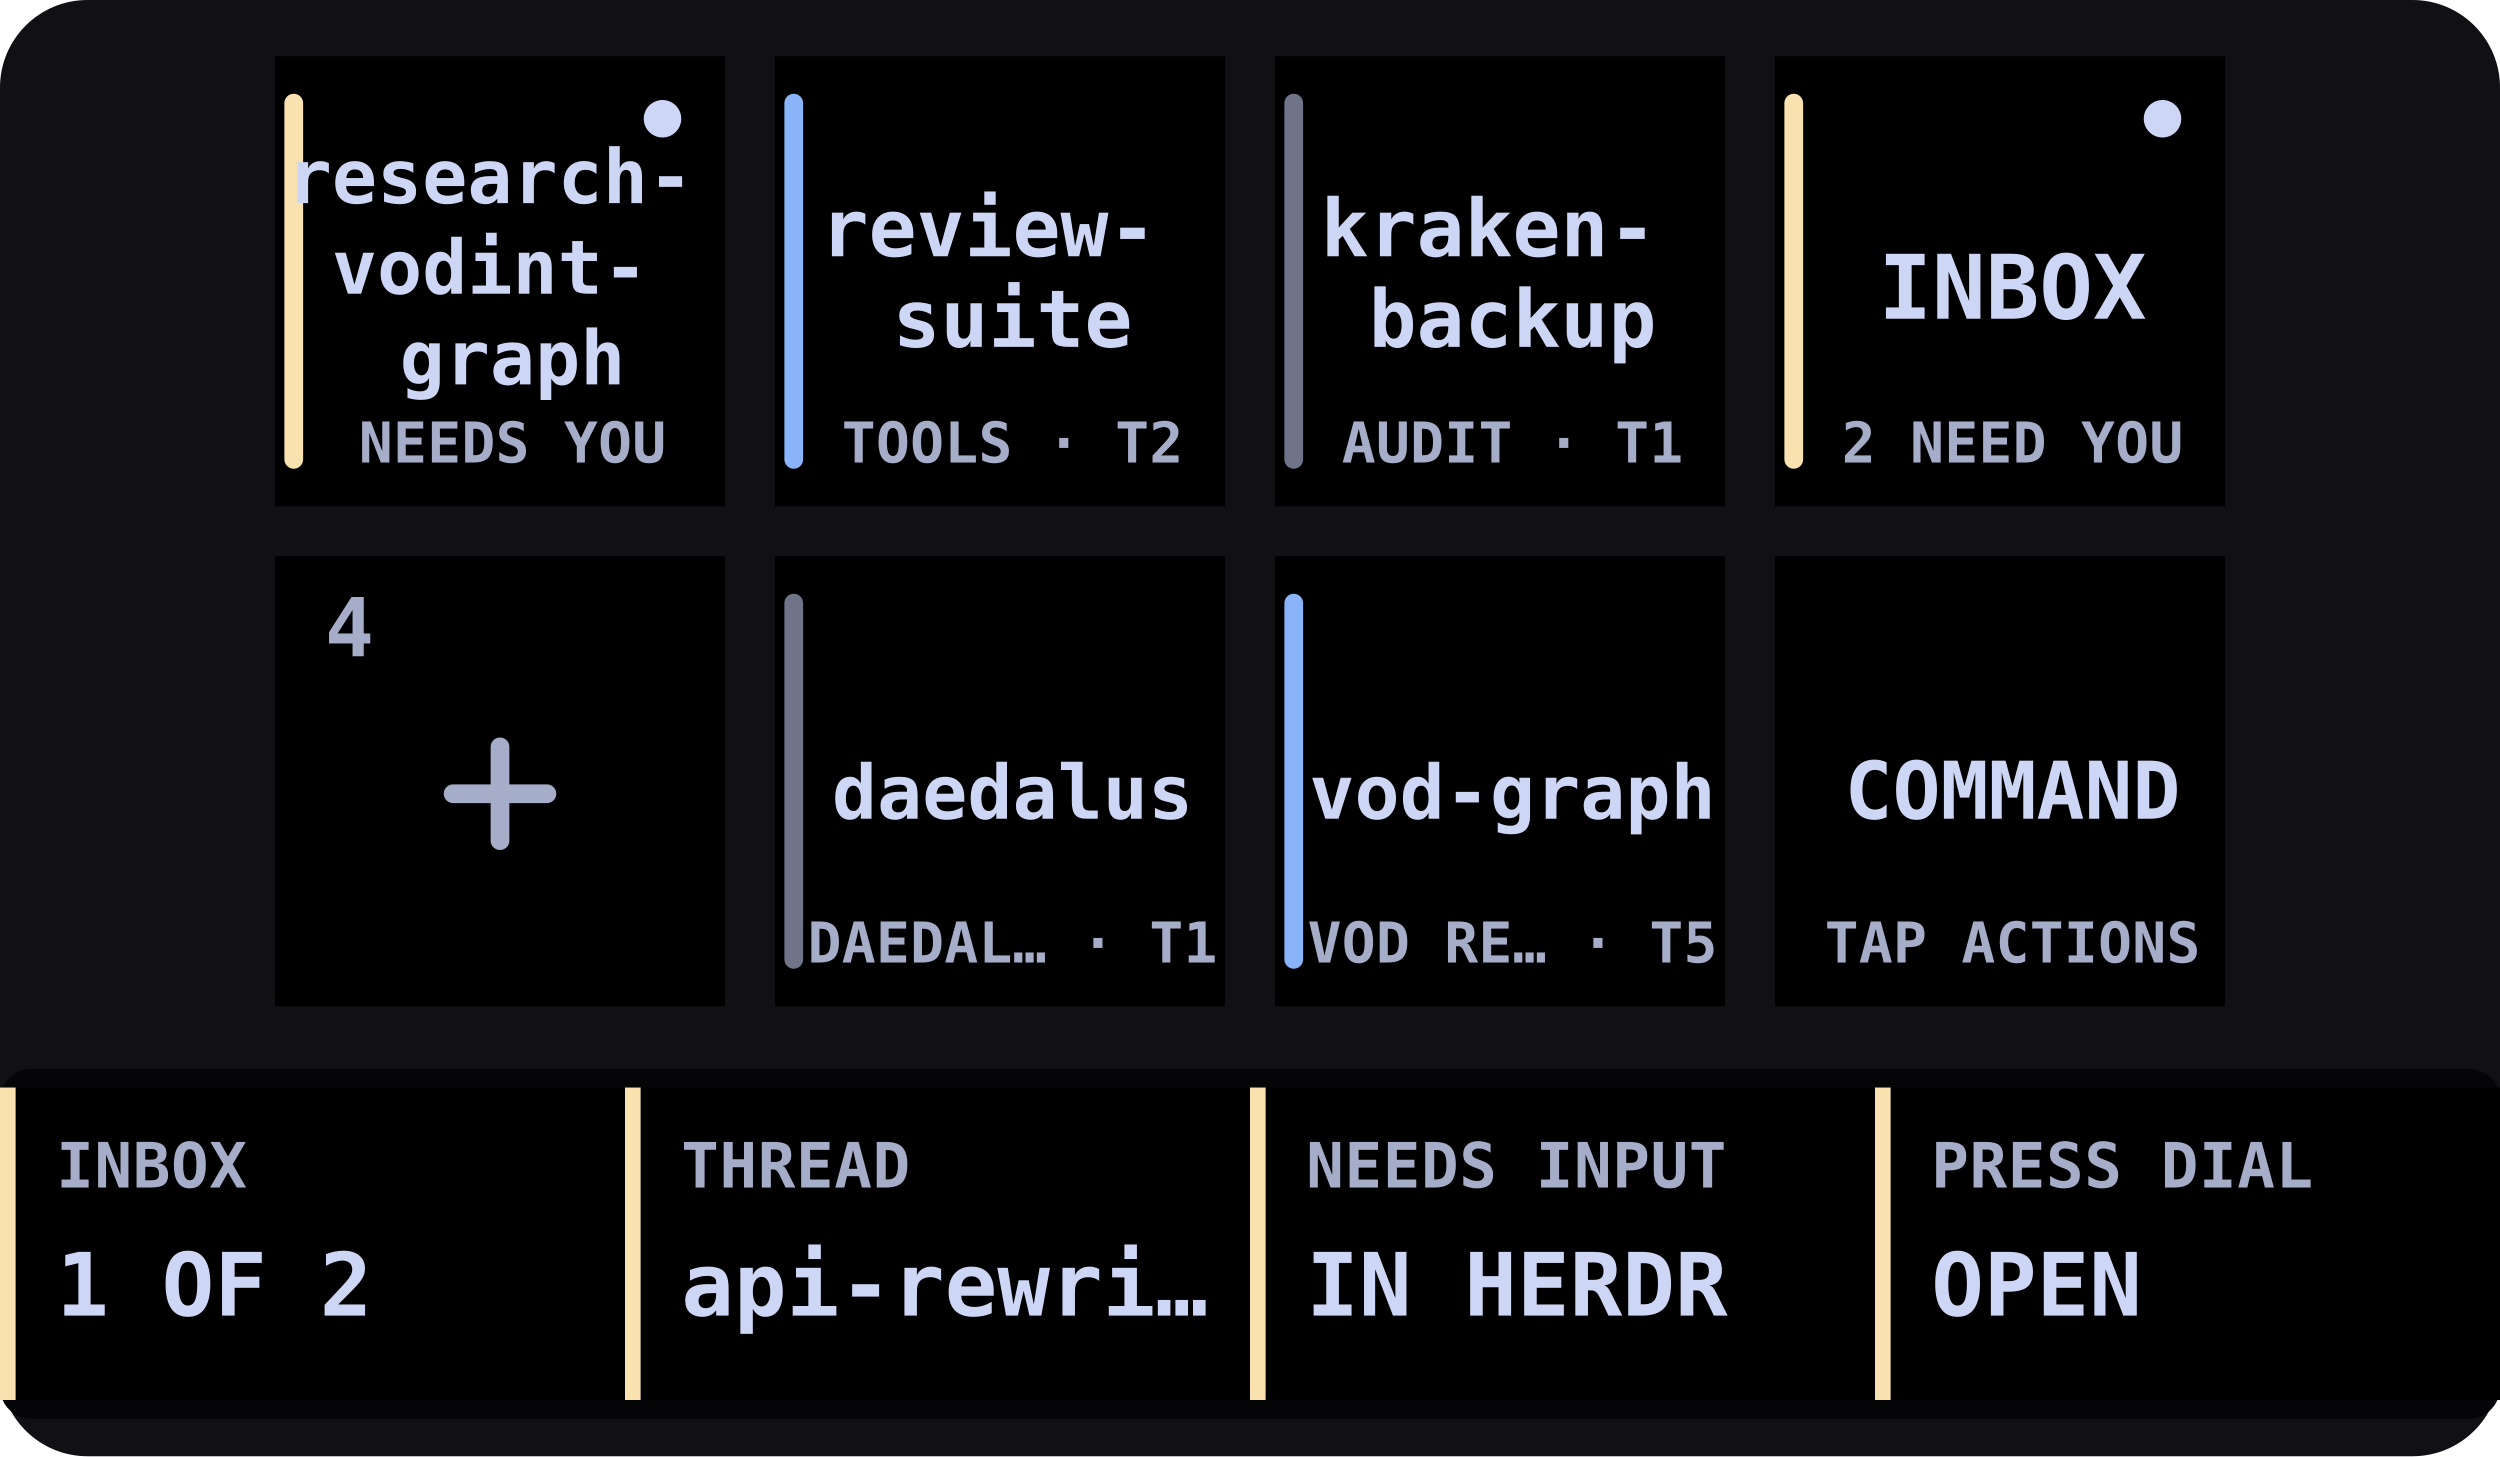
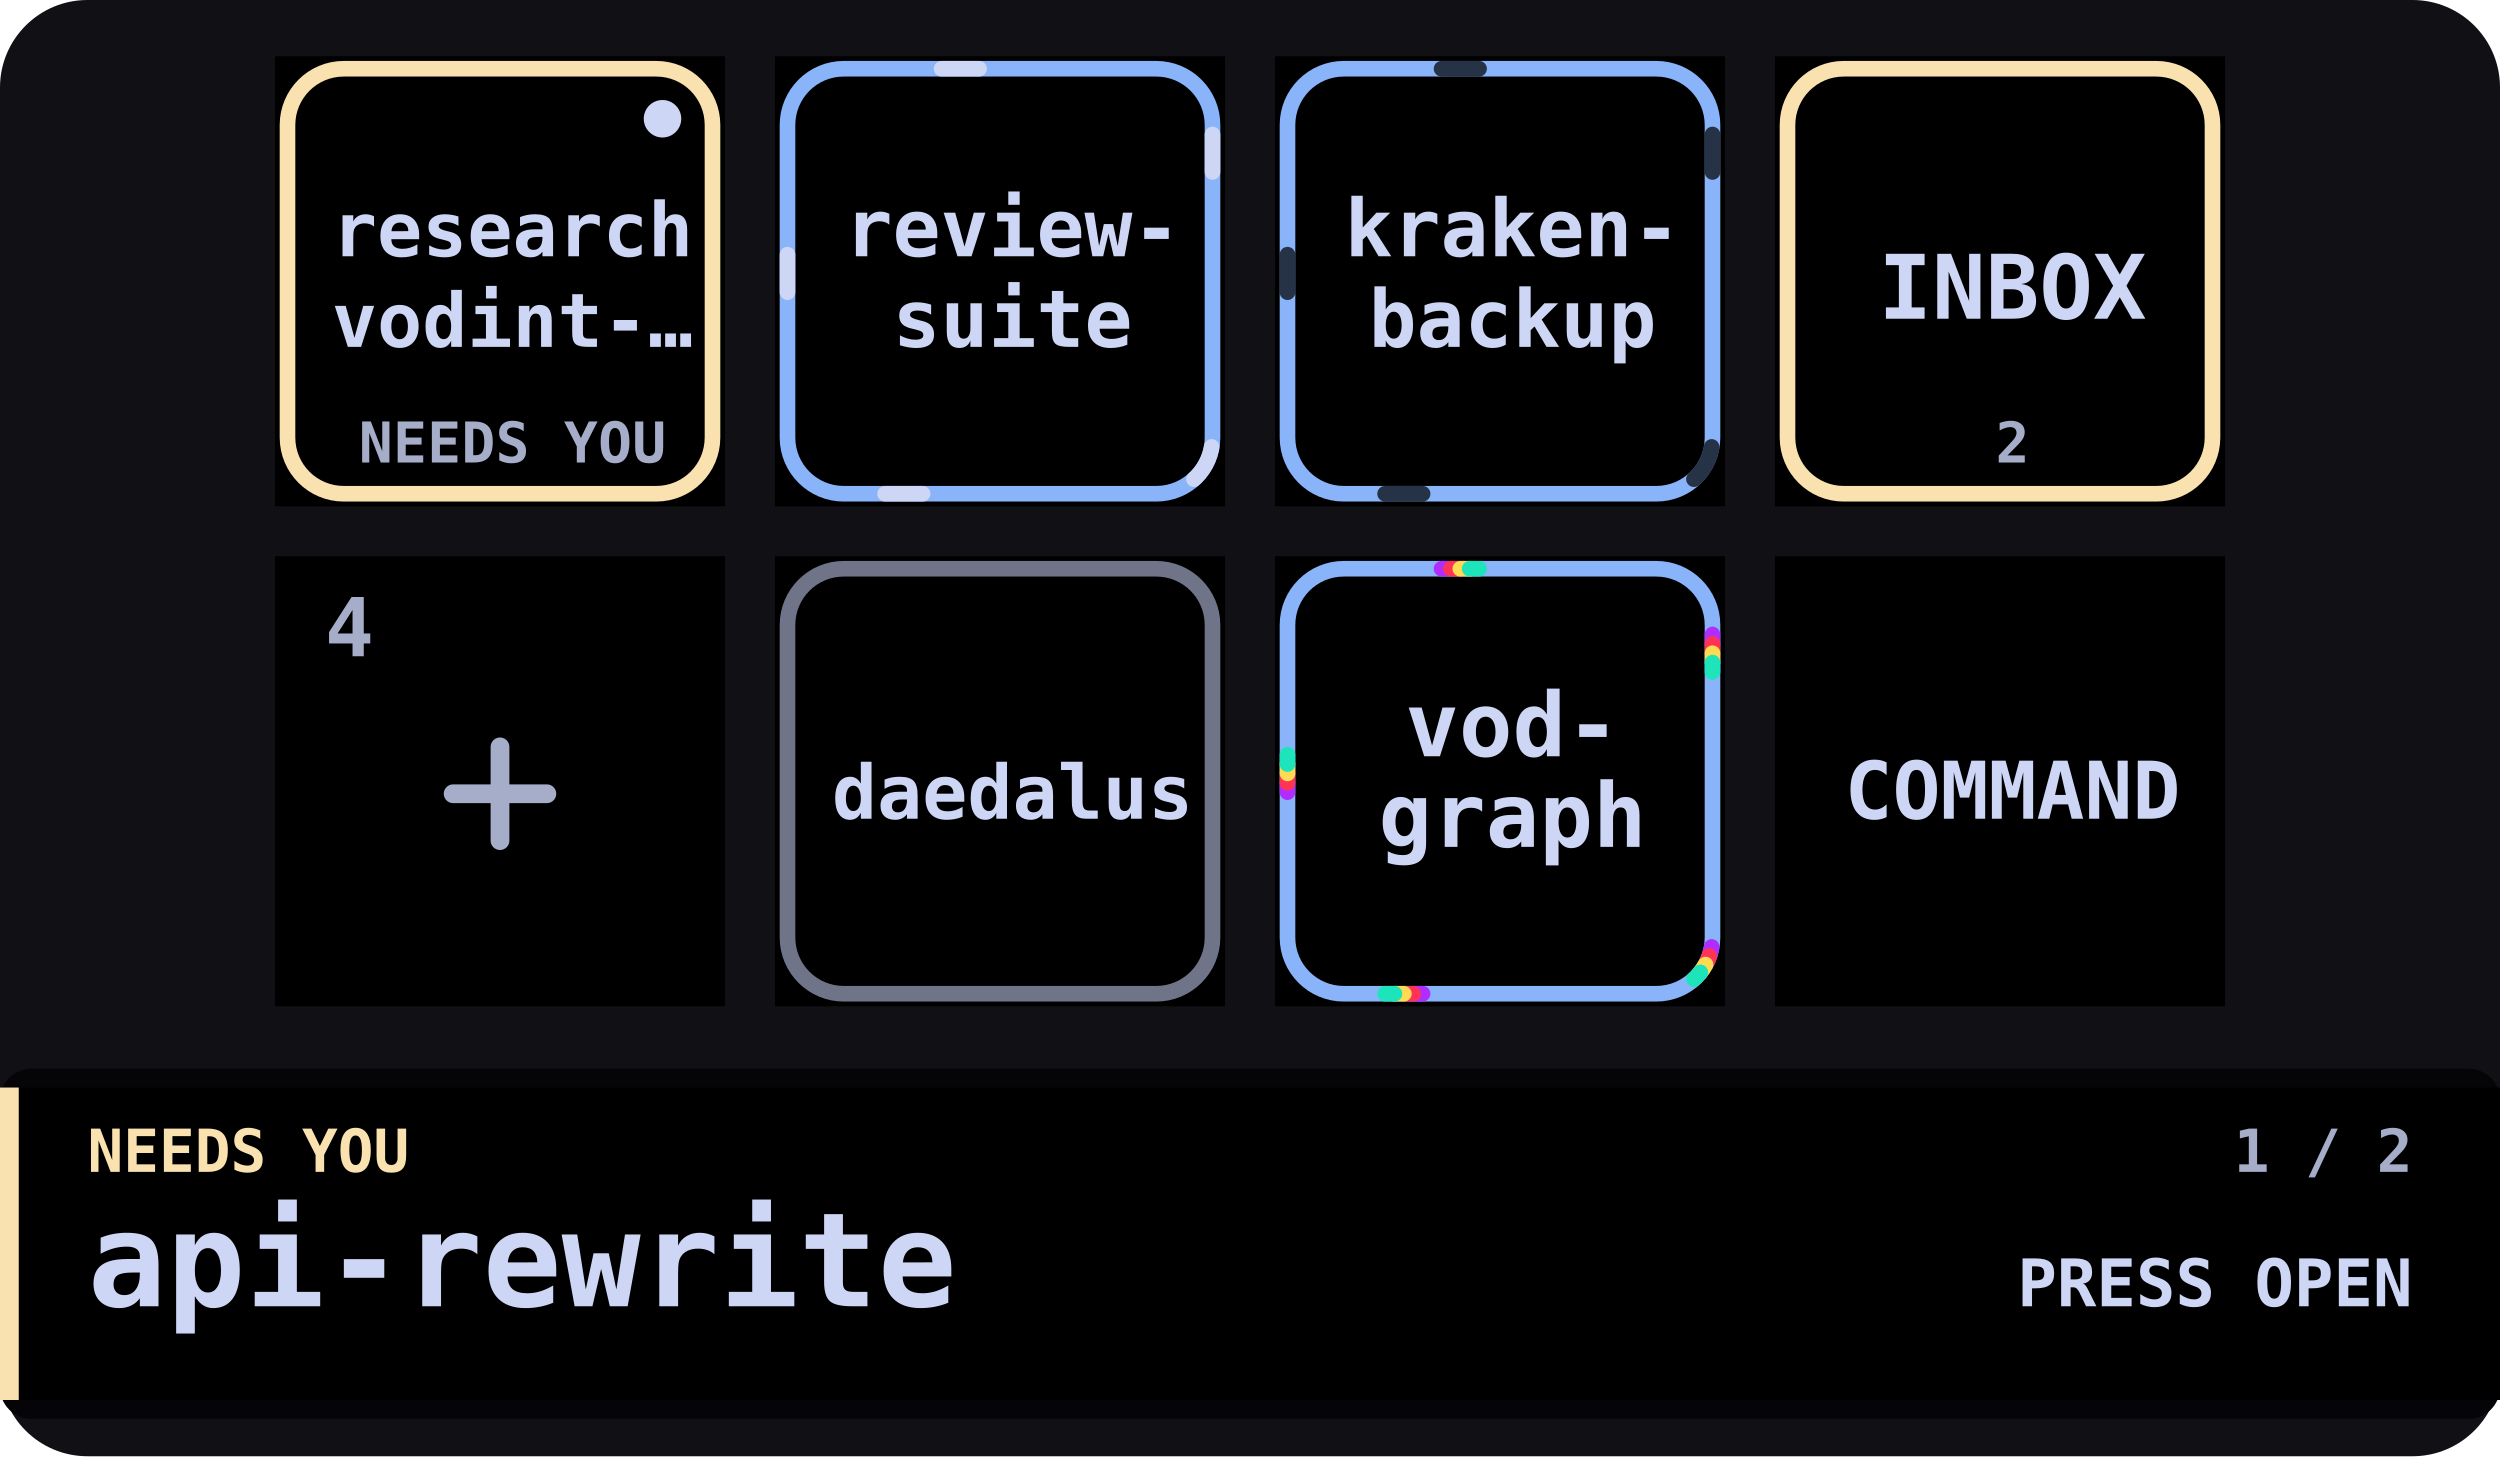
<svg xmlns="http://www.w3.org/2000/svg" width="800" height="466" viewBox="0 0 800 466">
  <rect width="800" height="466" rx="28" fill="#101015" />
  <svg x="88" y="18" width="144" height="144" viewBox="0 0 144 144">
    <rect width="144" height="144" fill="#000000" />
-     <rect x="3" y="12" width="6" height="120" rx="3" fill="rgb(249 226 175)" />
+     <rect x="4" y="4" width="136" height="136" rx="18" fill="none" stroke="rgb(249 226 175)" stroke-width="5" />
    <circle cx="124" cy="20" r="6" fill="rgb(205 214 244)" />
-     <text x="76" y="47" font-family="Consolas" font-weight="700" font-size="24" fill="rgb(205 214 244)" text-anchor="middle">
-       <tspan x="76" dy="0">research-</tspan>
-       <tspan x="76" dy="29">vodint-</tspan>
-       <tspan x="76" dy="29">graph</tspan>
-     </text>
+     <text x="76" y="64" font-family="Consolas" font-weight="700" font-size="24" fill="rgb(205 214 244)" text-anchor="middle">research</text>
+     <text x="76" y="93" font-family="Consolas" font-weight="700" font-size="24" fill="rgb(205 214 244)" text-anchor="middle">vodint-…</text>
    <text x="76" y="130" font-family="Consolas" font-weight="700" font-size="18" fill="rgb(166 173 200)" text-anchor="middle" letter-spacing=".1">NEEDS YOU</text>
  </svg>
  <svg x="248" y="18" width="144" height="144" viewBox="0 0 144 144">
    <rect width="144" height="144" fill="#000000" />
-     <rect x="3" y="12" width="6" height="120" rx="3" fill="rgb(137 180 250)" />
-     <text x="76" y="64" font-family="Consolas" font-weight="700" font-size="25.5" fill="rgb(205 214 244)" text-anchor="middle">
-       <tspan x="76" dy="0">review-</tspan>
-       <tspan x="76" dy="29">suite</tspan>
-     </text>
-     <text x="76" y="130" font-family="Consolas" font-weight="700" font-size="18" fill="rgb(166 173 200)" text-anchor="middle" letter-spacing=".1">TOOLS · T2</text>
+     <rect x="4" y="4" width="136" height="136" rx="18" fill="none" stroke="rgb(137 180 250)" stroke-width="5" />
+     <rect x="4" y="4" width="136" height="136" rx="18" pathLength="100" fill="none" stroke-linecap="round" stroke-width="5" stroke="rgb(205 214 244)" stroke-dasharray="12 88" stroke-dashoffset="-31.3" />
+     <text x="76" y="64" font-family="Consolas" font-weight="700" font-size="25.5" fill="rgb(205 214 244)" text-anchor="middle">review-</text>
+     <text x="76" y="93" font-family="Consolas" font-weight="700" font-size="25.5" fill="rgb(205 214 244)" text-anchor="middle">suite</text>
  </svg>
  <svg x="408" y="18" width="144" height="144" viewBox="0 0 144 144">
    <rect width="144" height="144" fill="#000000" />
-     <rect x="3" y="12" width="6" height="120" rx="3" fill="rgb(112 116 137)" />
-     <text x="76" y="64" font-family="Consolas" font-weight="700" font-size="25.5" fill="rgb(205 214 244)" text-anchor="middle">
-       <tspan x="76" dy="0">kraken-</tspan>
-       <tspan x="76" dy="29">backup</tspan>
-     </text>
-     <text x="76" y="130" font-family="Consolas" font-weight="700" font-size="18" fill="rgb(166 173 200)" text-anchor="middle" letter-spacing=".1">AUDIT · T1</text>
+     <rect x="4" y="4" width="136" height="136" rx="18" fill="none" stroke="rgb(137 180 250)" stroke-width="5" />
+     <rect x="4" y="4" width="136" height="136" rx="18" pathLength="100" fill="none" stroke-linecap="round" stroke-width="5" stroke="#000000" stroke-opacity=".72" stroke-dasharray="12 88" stroke-dashoffset="-31.3" />
+     <text x="76" y="64" font-family="Consolas" font-weight="700" font-size="25.5" fill="rgb(205 214 244)" text-anchor="middle">kraken-</text>
+     <text x="76" y="93" font-family="Consolas" font-weight="700" font-size="25.5" fill="rgb(205 214 244)" text-anchor="middle">backup</text>
  </svg>
  <svg x="568" y="18" width="144" height="144" viewBox="0 0 144 144">
    <rect width="144" height="144" fill="#000000" />
-     <rect x="3" y="12" width="6" height="120" rx="3" fill="rgb(249 226 175)" />
-     <circle cx="124" cy="20" r="6" fill="rgb(205 214 244)" />
-     <text x="76" y="84" font-family="Consolas" font-weight="700" font-size="28.5" fill="rgb(205 214 244)" text-anchor="middle">
-       <tspan x="76" dy="0">INBOX</tspan>
-     </text>
-     <text x="76" y="130" font-family="Consolas" font-weight="700" font-size="18" fill="rgb(166 173 200)" text-anchor="middle" letter-spacing=".1">2 NEED YOU</text>
+     <rect x="4" y="4" width="136" height="136" rx="18" fill="none" stroke="rgb(249 226 175)" stroke-width="5" />
+     <text x="76" y="84" font-family="Consolas" font-weight="700" font-size="28.5" fill="rgb(205 214 244)" text-anchor="middle">INBOX</text>
+     <text x="76" y="130" font-family="Consolas" font-weight="700" font-size="18" fill="rgb(166 173 200)" text-anchor="middle" letter-spacing=".1">2</text>
  </svg>
  <svg x="88" y="178" width="144" height="144" viewBox="0 0 144 144">
    <rect width="144" height="144" fill="#000000" />
    <text x="16" y="32" font-family="Consolas" font-weight="700" font-size="26" fill="rgb(166 173 200)">4</text>
    <path d="M57 76H87M72 61V91" stroke="rgb(166 173 200)" stroke-width="6" stroke-linecap="round" />
  </svg>
  <svg x="248" y="178" width="144" height="144" viewBox="0 0 144 144">
    <rect width="144" height="144" fill="#000000" />
-     <rect x="3" y="12" width="6" height="120" rx="3" fill="rgb(112 116 137)" />
-     <text x="76" y="84" font-family="Consolas" font-weight="700" font-size="24" fill="rgb(205 214 244)" text-anchor="middle">
-       <tspan x="76" dy="0">daedalus</tspan>
-     </text>
-     <text x="76" y="130" font-family="Consolas" font-weight="700" font-size="18" fill="rgb(166 173 200)" text-anchor="middle" letter-spacing=".1">DAEDAL… · T1</text>
+     <rect x="4" y="4" width="136" height="136" rx="18" fill="none" stroke="rgb(112 116 137)" stroke-width="5" />
+     <text x="76" y="84" font-family="Consolas" font-weight="700" font-size="24" fill="rgb(205 214 244)" text-anchor="middle">daedalus</text>
  </svg>
  <svg x="408" y="178" width="144" height="144" viewBox="0 0 144 144">
    <rect width="144" height="144" fill="#000000" />
-     <rect x="3" y="12" width="6" height="120" rx="3" fill="rgb(137 180 250)" />
-     <text x="76" y="84" font-family="Consolas" font-weight="700" font-size="24" fill="rgb(205 214 244)" text-anchor="middle">
-       <tspan x="76" dy="0">vod-graph</tspan>
-     </text>
-     <text x="76" y="130" font-family="Consolas" font-weight="700" font-size="18" fill="rgb(166 173 200)" text-anchor="middle" letter-spacing=".1">VOD RE… · T5</text>
+     <rect x="4" y="4" width="136" height="136" rx="18" fill="none" stroke="rgb(137 180 250)" stroke-width="5" />
+     <rect x="4" y="4" width="136" height="136" rx="18" pathLength="100" fill="none" stroke-linecap="round" stroke-width="5" stroke="#af2eff" stroke-dasharray="3 97" stroke-dashoffset="-31.3" />
+     <rect x="4" y="4" width="136" height="136" rx="18" pathLength="100" fill="none" stroke-linecap="round" stroke-width="5" stroke="#ff3355" stroke-dasharray="3 97" stroke-dashoffset="-34.3" />
+     <rect x="4" y="4" width="136" height="136" rx="18" pathLength="100" fill="none" stroke-linecap="round" stroke-width="5" stroke="#ffda53" stroke-dasharray="3 97" stroke-dashoffset="-37.3" />
+     <rect x="4" y="4" width="136" height="136" rx="18" pathLength="100" fill="none" stroke-linecap="round" stroke-width="5" stroke="#1ee4bc" stroke-dasharray="3 97" stroke-dashoffset="-40.3" />
+     <text x="76" y="64" font-family="Consolas" font-weight="700" font-size="28.5" fill="rgb(205 214 244)" text-anchor="middle">vod-</text>
+     <text x="76" y="93" font-family="Consolas" font-weight="700" font-size="28.5" fill="rgb(205 214 244)" text-anchor="middle">graph</text>
  </svg>
  <svg x="568" y="178" width="144" height="144" viewBox="0 0 144 144">
    <rect width="144" height="144" fill="#000000" />
-     <text x="76" y="84" font-family="Consolas" font-weight="700" font-size="25.5" fill="rgb(205 214 244)" text-anchor="middle">
-       <tspan x="76" dy="0">COMMAND</tspan>
-     </text>
-     <text x="76" y="130" font-family="Consolas" font-weight="700" font-size="18" fill="rgb(166 173 200)" text-anchor="middle" letter-spacing=".1">TAP ACTIONS</text>
+     <text x="76" y="84" font-family="Consolas" font-weight="700" font-size="25.5" fill="rgb(205 214 244)" text-anchor="middle">COMMAND</text>
  </svg>
  <rect y="342" width="800" height="112" rx="10" fill="#050507" />
  <svg x="0" y="348" width="200" height="100" viewBox="0 0 200 100">
-     <rect width="200" height="100" fill="#000000" />
-     <rect x="0" y="0" width="5" height="100" fill="rgb(249 226 175)" />
-     <text x="18" y="32" font-family="Consolas" font-weight="700" font-size="20" fill="rgb(166 173 200)" letter-spacing=".2">INBOX</text>
-     <text x="18" y="73" font-family="Consolas" font-weight="700" font-size="28" fill="rgb(205 214 244)">1 OF 2</text>
+     <rect width="800" height="100" fill="#000000" />
+     <rect width="6" height="100" fill="rgb(249 226 175)" />
+     <text x="28" y="27" font-family="Consolas" font-weight="700" font-size="19" fill="rgb(249 226 175)">NEEDS YOU</text>
+     <text x="28" y="70" font-family="Consolas" font-weight="700" font-size="42" fill="rgb(205 214 244)">api-rewrite</text>
+     <text x="772" y="27" font-family="Consolas" font-weight="700" font-size="19" fill="rgb(166 173 200)" text-anchor="end">1 / 2</text>
+     <text x="772" y="70" font-family="Consolas" font-weight="700" font-size="21" fill="rgb(205 214 244)" text-anchor="end">PRESS OPEN</text>
  </svg>
-   <svg x="200" y="348" width="200" height="100" viewBox="0 0 200 100">
-     <rect width="200" height="100" fill="#000000" />
-     <rect x="0" y="0" width="5" height="100" fill="rgb(249 226 175)" />
-     <text x="18" y="32" font-family="Consolas" font-weight="700" font-size="20" fill="rgb(166 173 200)" letter-spacing=".2">THREAD</text>
-     <text x="18" y="73" font-family="Consolas" font-weight="700" font-size="28" fill="rgb(205 214 244)">api-rewri…</text>
+   <svg x="200" y="348" width="200" height="100" viewBox="200 0 200 100">
+     <rect width="800" height="100" fill="#000000" />
+     <rect width="6" height="100" fill="rgb(249 226 175)" />
+     <text x="28" y="27" font-family="Consolas" font-weight="700" font-size="19" fill="rgb(249 226 175)">NEEDS YOU</text>
+     <text x="28" y="70" font-family="Consolas" font-weight="700" font-size="42" fill="rgb(205 214 244)">api-rewrite</text>
+     <text x="772" y="27" font-family="Consolas" font-weight="700" font-size="19" fill="rgb(166 173 200)" text-anchor="end">1 / 2</text>
+     <text x="772" y="70" font-family="Consolas" font-weight="700" font-size="21" fill="rgb(205 214 244)" text-anchor="end">PRESS OPEN</text>
  </svg>
-   <svg x="400" y="348" width="200" height="100" viewBox="0 0 200 100">
-     <rect width="200" height="100" fill="#000000" />
-     <rect x="0" y="0" width="5" height="100" fill="rgb(249 226 175)" />
-     <text x="18" y="32" font-family="Consolas" font-weight="700" font-size="20" fill="rgb(166 173 200)" letter-spacing=".2">NEEDS INPUT</text>
-     <text x="18" y="73" font-family="Consolas" font-weight="700" font-size="28" fill="rgb(205 214 244)">IN HERDR</text>
+   <svg x="400" y="348" width="200" height="100" viewBox="400 0 200 100">
+     <rect width="800" height="100" fill="#000000" />
+     <rect width="6" height="100" fill="rgb(249 226 175)" />
+     <text x="28" y="27" font-family="Consolas" font-weight="700" font-size="19" fill="rgb(249 226 175)">NEEDS YOU</text>
+     <text x="28" y="70" font-family="Consolas" font-weight="700" font-size="42" fill="rgb(205 214 244)">api-rewrite</text>
+     <text x="772" y="27" font-family="Consolas" font-weight="700" font-size="19" fill="rgb(166 173 200)" text-anchor="end">1 / 2</text>
+     <text x="772" y="70" font-family="Consolas" font-weight="700" font-size="21" fill="rgb(205 214 244)" text-anchor="end">PRESS OPEN</text>
  </svg>
-   <svg x="600" y="348" width="200" height="100" viewBox="0 0 200 100">
-     <rect width="200" height="100" fill="#000000" />
-     <rect x="0" y="0" width="5" height="100" fill="rgb(249 226 175)" />
-     <text x="18" y="32" font-family="Consolas" font-weight="700" font-size="20" fill="rgb(166 173 200)" letter-spacing=".2">PRESS DIAL</text>
-     <text x="18" y="73" font-family="Consolas" font-weight="700" font-size="28" fill="rgb(205 214 244)">OPEN</text>
+   <svg x="600" y="348" width="200" height="100" viewBox="600 0 200 100">
+     <rect width="800" height="100" fill="#000000" />
+     <rect width="6" height="100" fill="rgb(249 226 175)" />
+     <text x="28" y="27" font-family="Consolas" font-weight="700" font-size="19" fill="rgb(249 226 175)">NEEDS YOU</text>
+     <text x="28" y="70" font-family="Consolas" font-weight="700" font-size="42" fill="rgb(205 214 244)">api-rewrite</text>
+     <text x="772" y="27" font-family="Consolas" font-weight="700" font-size="19" fill="rgb(166 173 200)" text-anchor="end">1 / 2</text>
+     <text x="772" y="70" font-family="Consolas" font-weight="700" font-size="21" fill="rgb(205 214 244)" text-anchor="end">PRESS OPEN</text>
  </svg>
</svg>
